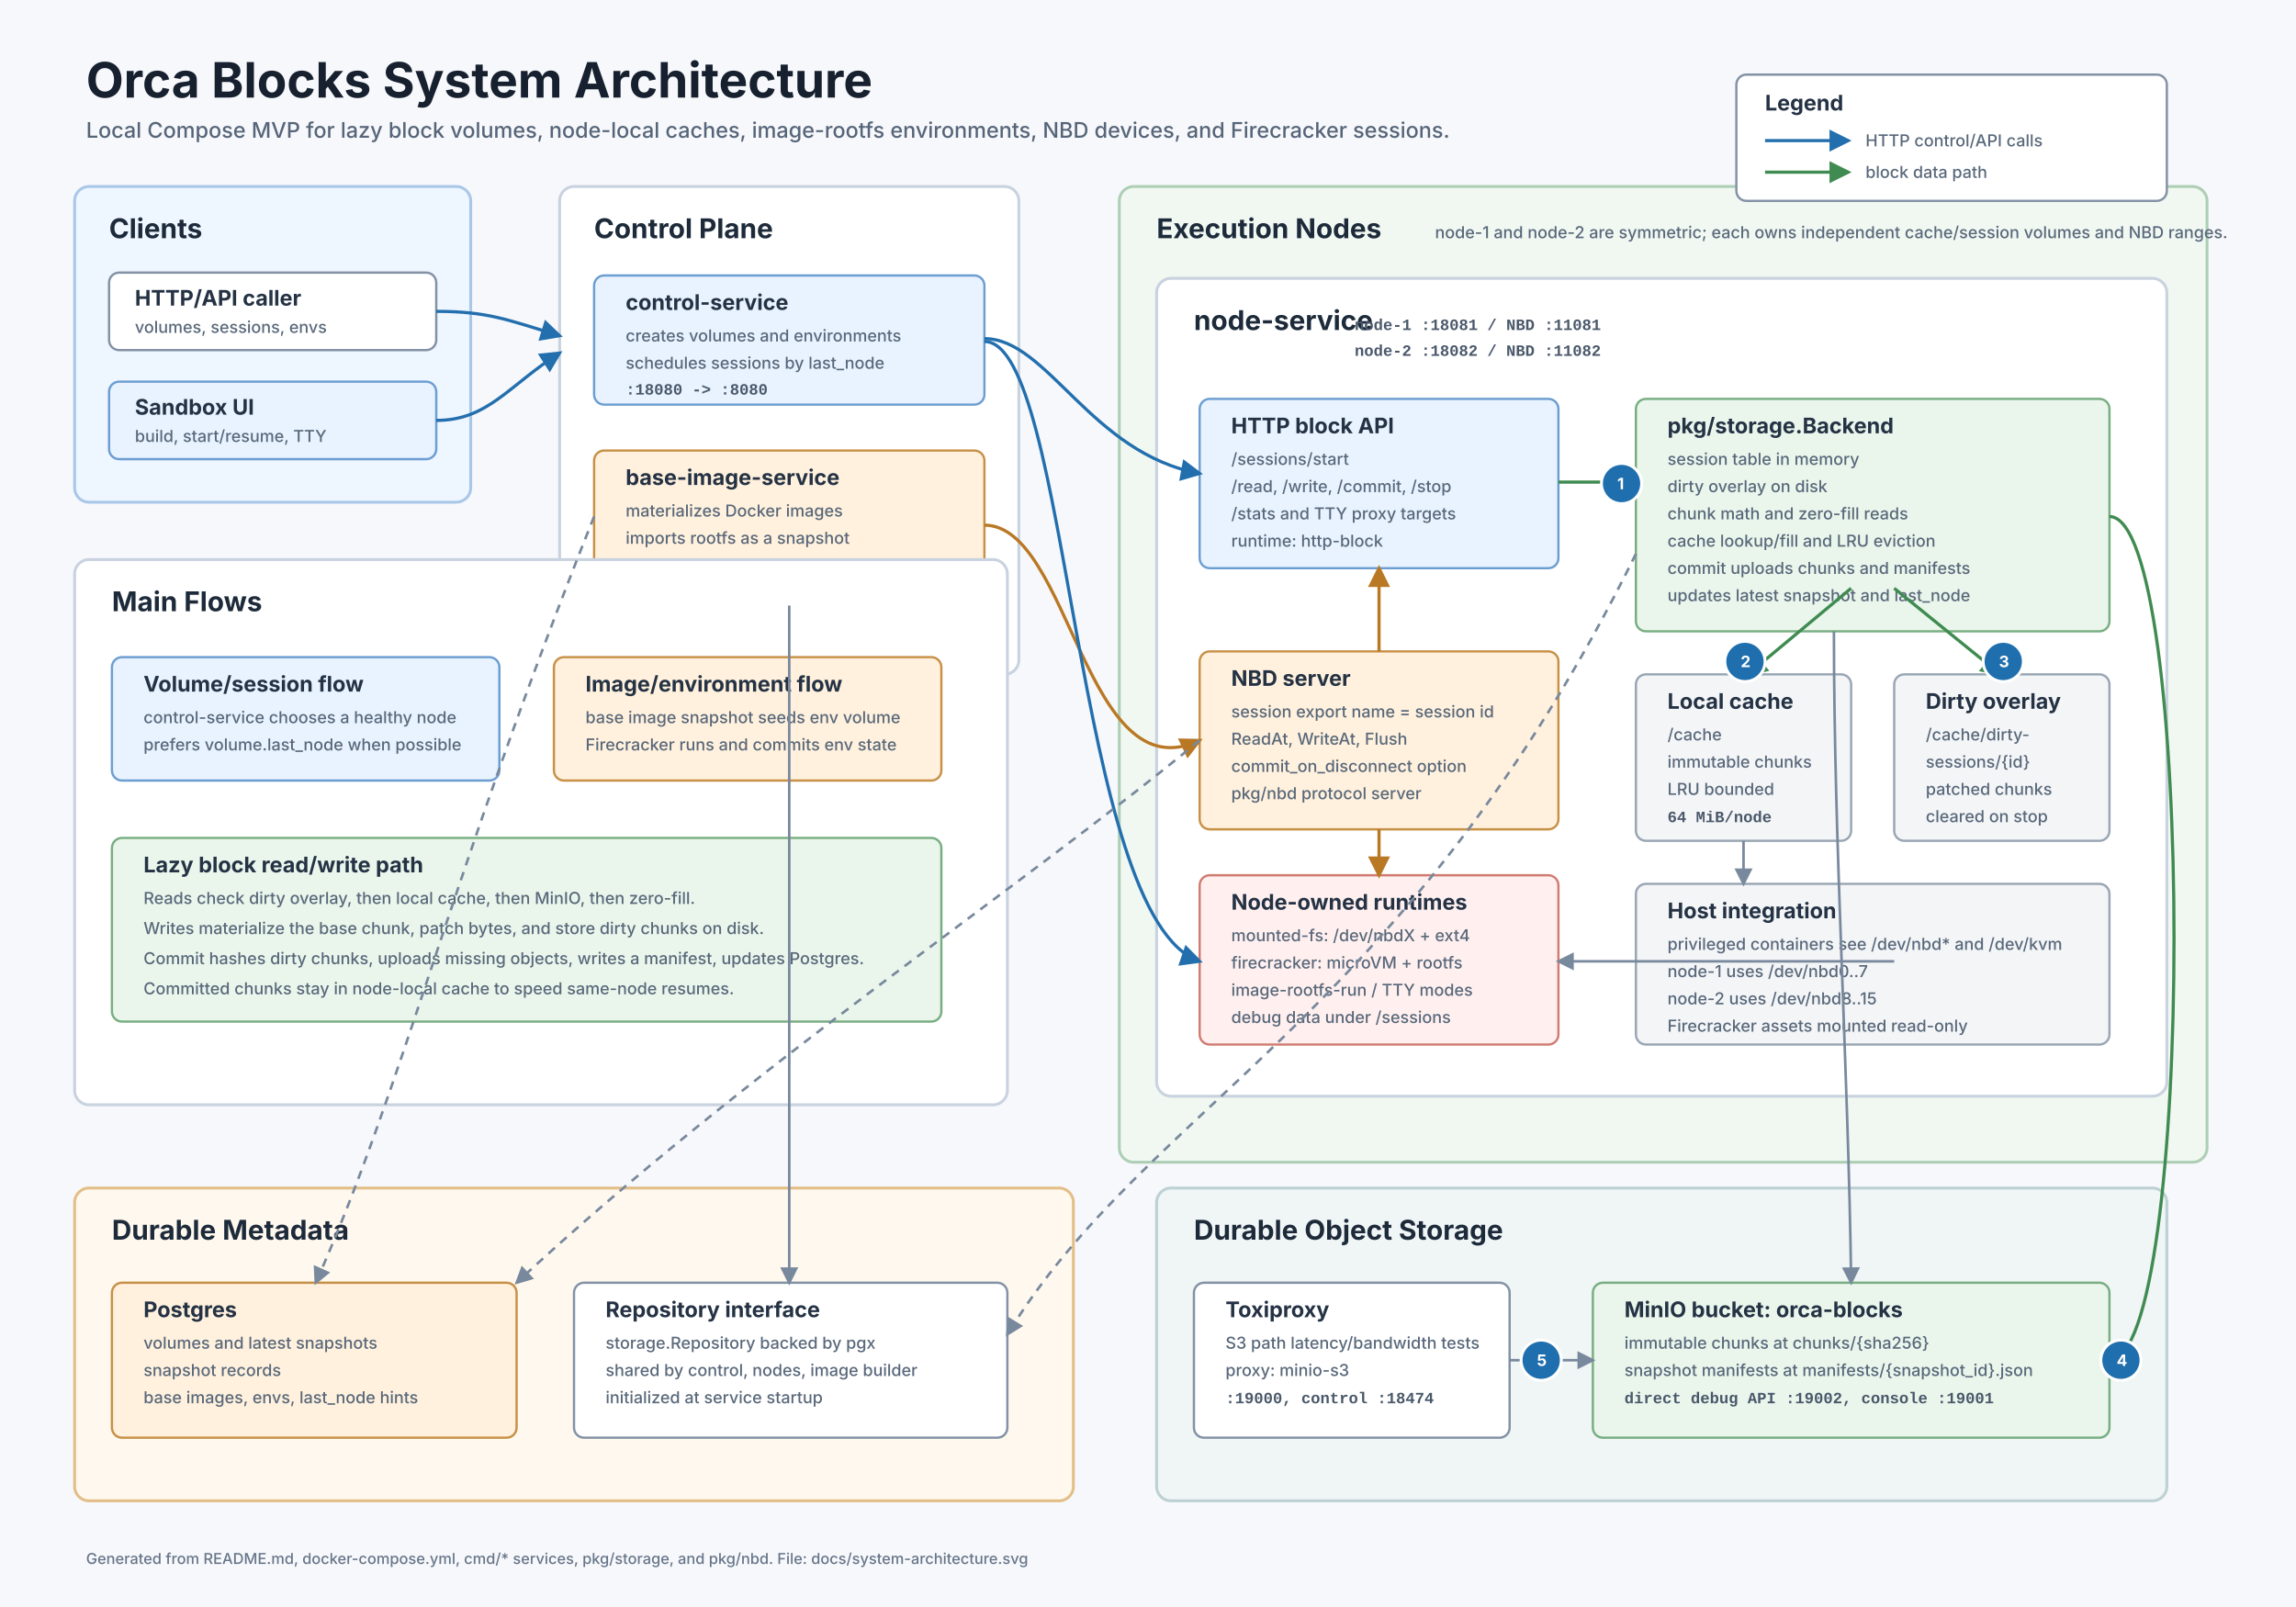
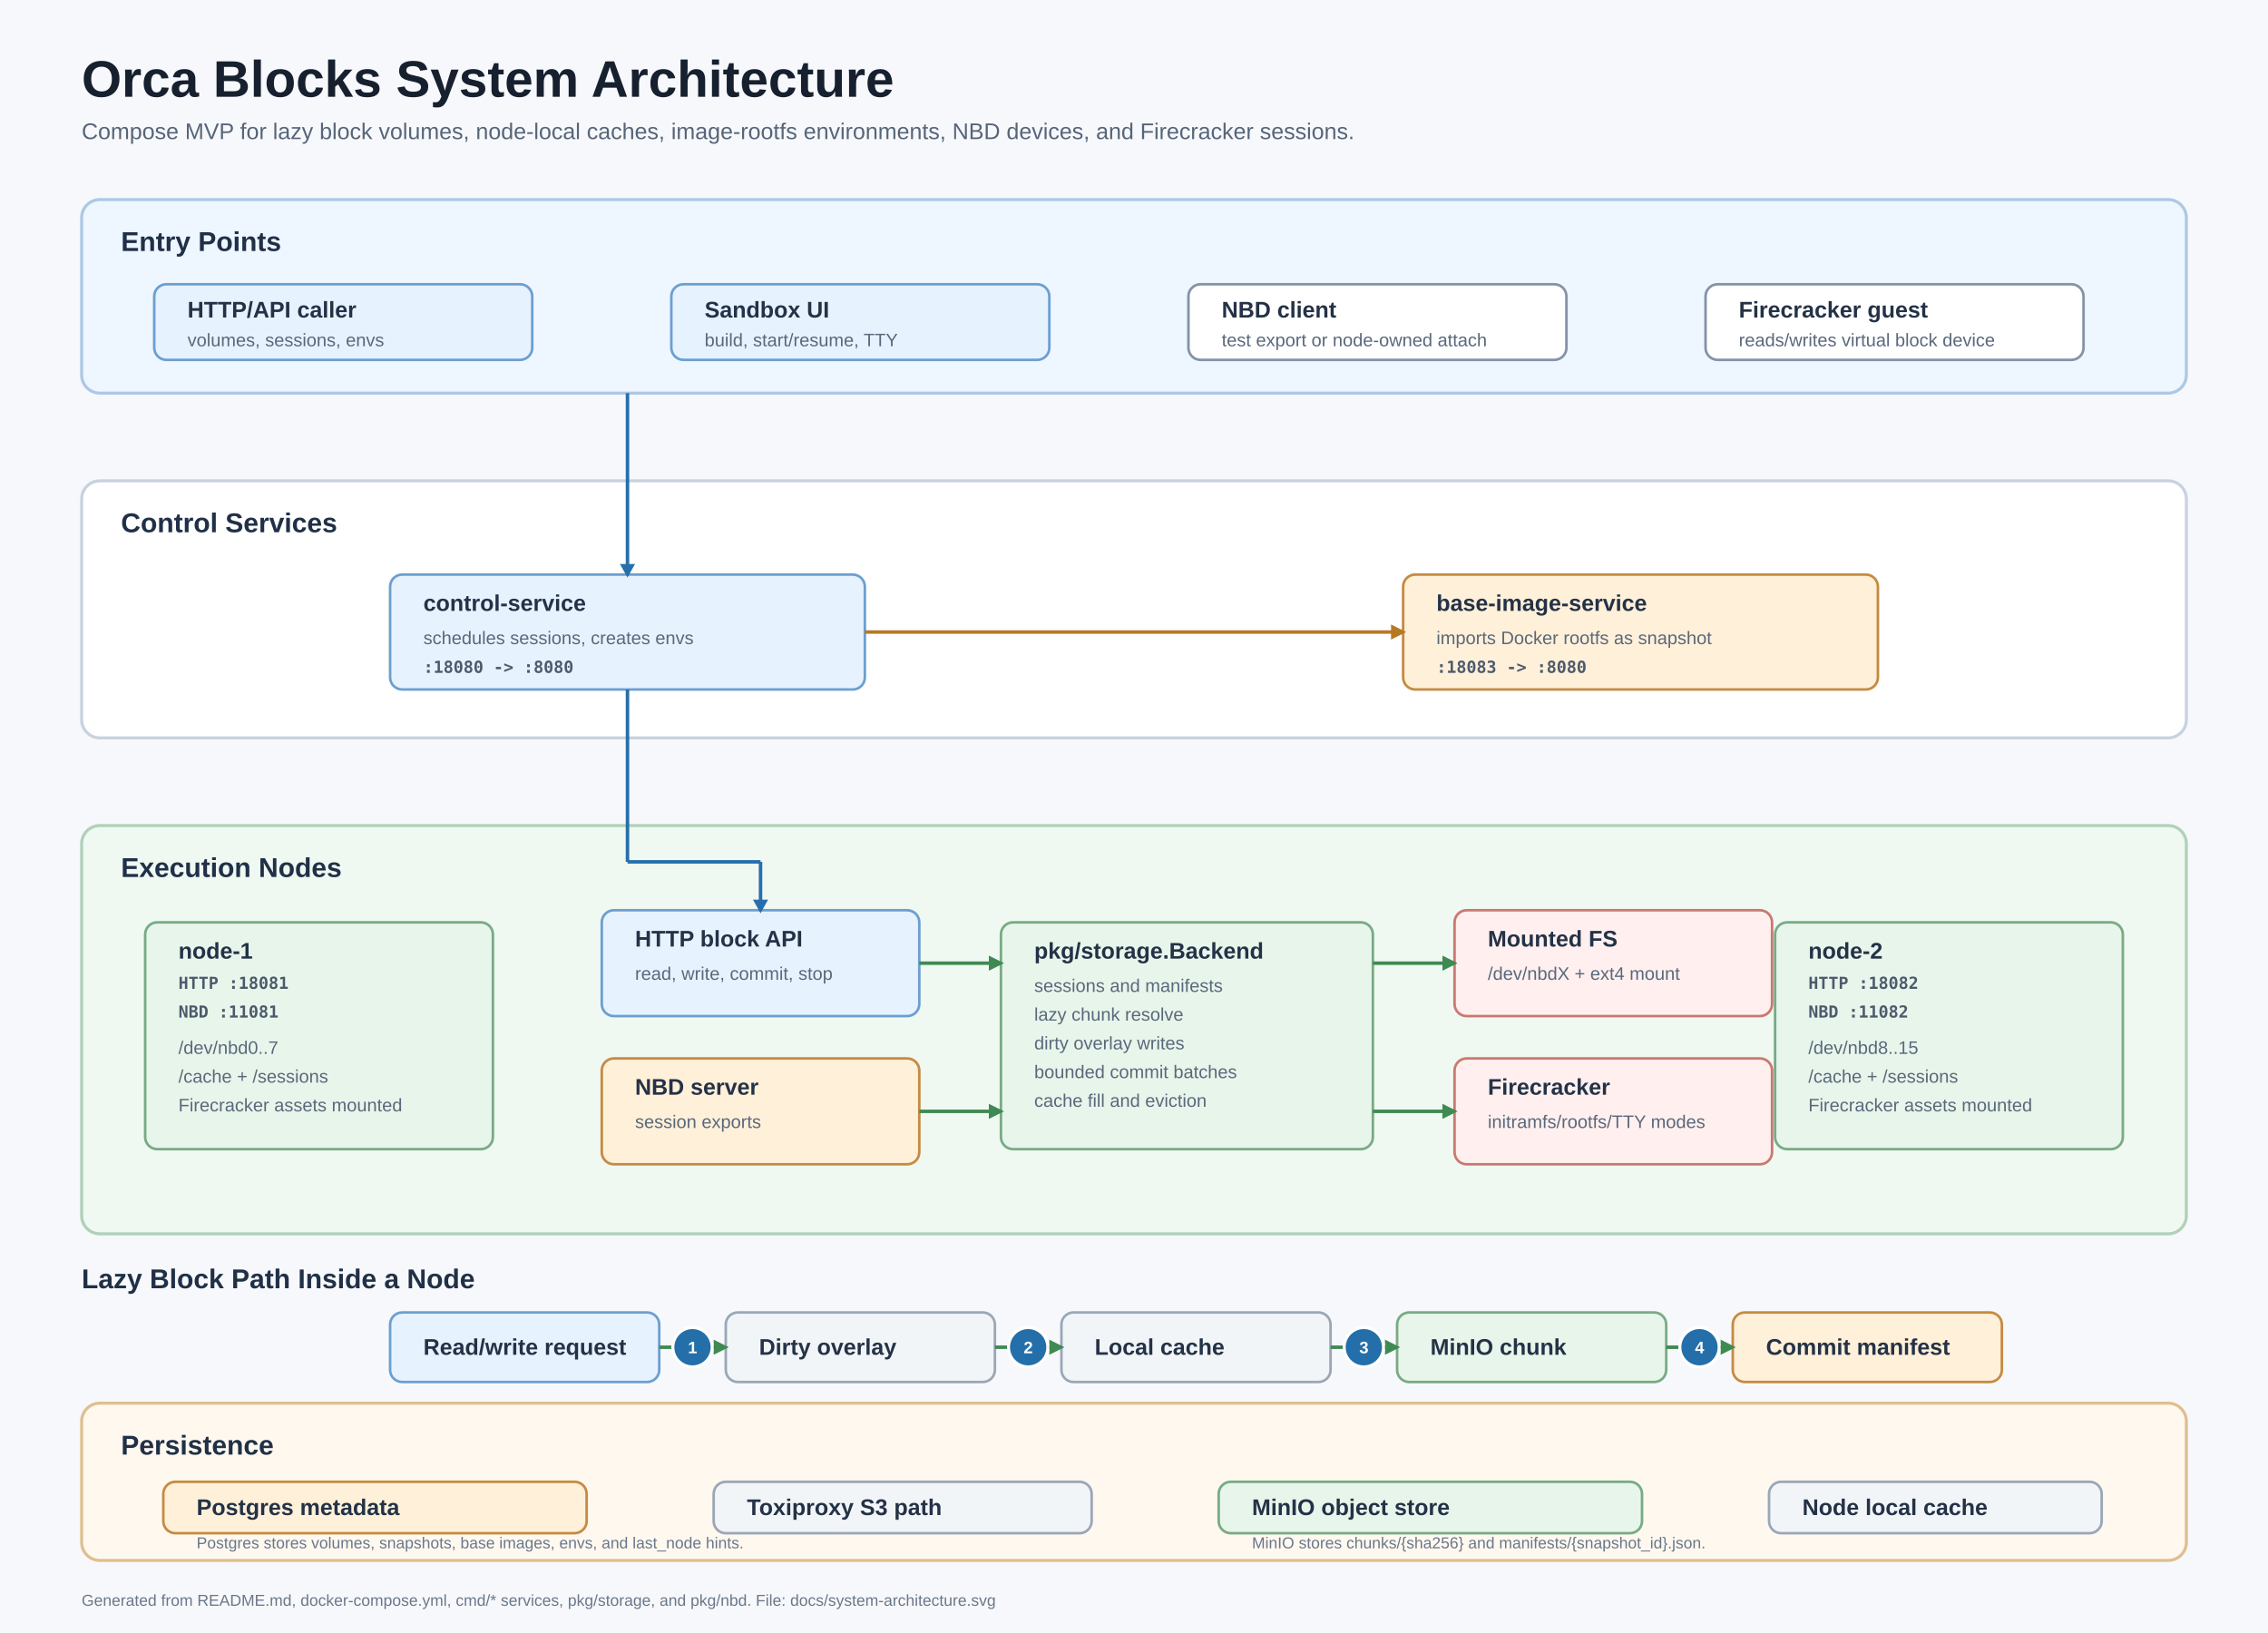
- <svg xmlns="http://www.w3.org/2000/svg" width="1600" height="1120" viewBox="0 0 1600 1120" role="img" aria-labelledby="title desc">
+ <svg xmlns="http://www.w3.org/2000/svg" width="1500" height="1080" viewBox="0 0 1500 1080" role="img" aria-labelledby="title desc">
  <defs>
    <style>
-       :root {
-         color-scheme: light;
-       }
      .bg { fill: #f7f8fb; }
-       .panel { fill: #ffffff; stroke: #c9d2df; stroke-width: 2; rx: 10; }
-       .panel-soft { fill: #f0f5f6; stroke: #bdd1d4; stroke-width: 2; rx: 10; }
-       .panel-warm { fill: #fff8ee; stroke: #e3bf88; stroke-width: 2; rx: 10; }
-       .panel-green { fill: #f1f8f2; stroke: #aecfb5; stroke-width: 2; rx: 10; }
-       .panel-blue { fill: #eef6ff; stroke: #a9c8e8; stroke-width: 2; rx: 10; }
-       .box { fill: #ffffff; stroke: #8392a5; stroke-width: 1.6; rx: 7; }
-       .box-blue { fill: #e8f3ff; stroke: #6d9ed1; stroke-width: 1.6; rx: 7; }
-       .box-green { fill: #eaf6ec; stroke: #79ae82; stroke-width: 1.6; rx: 7; }
-       .box-orange { fill: #fff1dd; stroke: #c89148; stroke-width: 1.6; rx: 7; }
-       .box-red { fill: #fff0ef; stroke: #cf7d73; stroke-width: 1.6; rx: 7; }
-       .box-gray { fill: #f3f5f7; stroke: #9aa6b4; stroke-width: 1.6; rx: 7; }
-       .title { font: 700 34px Inter, ui-sans-serif, system-ui, -apple-system, BlinkMacSystemFont, "Segoe UI", sans-serif; fill: #17202e; }
-       .subtitle { font: 500 15px Inter, ui-sans-serif, system-ui, -apple-system, BlinkMacSystemFont, "Segoe UI", sans-serif; fill: #566579; }
-       .h2 { font: 700 19px Inter, ui-sans-serif, system-ui, -apple-system, BlinkMacSystemFont, "Segoe UI", sans-serif; fill: #1d2a3a; }
-       .h3 { font: 700 15px Inter, ui-sans-serif, system-ui, -apple-system, BlinkMacSystemFont, "Segoe UI", sans-serif; fill: #243244; }
-       .label { font: 600 13px Inter, ui-sans-serif, system-ui, -apple-system, BlinkMacSystemFont, "Segoe UI", sans-serif; fill: #263447; }
-       .small { font: 500 11.5px Inter, ui-sans-serif, system-ui, -apple-system, BlinkMacSystemFont, "Segoe UI", sans-serif; fill: #59687a; }
-       .tiny { font: 500 10.5px Inter, ui-sans-serif, system-ui, -apple-system, BlinkMacSystemFont, "Segoe UI", sans-serif; fill: #667589; }
-       .mono { font: 600 11px "SFMono-Regular", Consolas, "Liberation Mono", monospace; fill: #4a586a; }
-       .arrow { fill: none; stroke: #4f6278; stroke-width: 2; marker-end: url(#arrow); }
-       .arrow-soft { fill: none; stroke: #79899d; stroke-width: 1.8; marker-end: url(#arrow-soft); }
-       .arrow-blue { fill: none; stroke: #236fae; stroke-width: 2.2; marker-end: url(#arrow-blue); }
-       .arrow-green { fill: none; stroke: #3f8b51; stroke-width: 2.2; marker-end: url(#arrow-green); }
-       .arrow-orange { fill: none; stroke: #b97824; stroke-width: 2.2; marker-end: url(#arrow-orange); }
-       .arrow-dashed { fill: none; stroke: #79899d; stroke-width: 1.8; stroke-dasharray: 6 5; marker-end: url(#arrow-soft); }
-       .flow-num { fill: #1f6fae; stroke: #ffffff; stroke-width: 2; }
-       .flow-text { font: 700 11px Inter, ui-sans-serif, system-ui, -apple-system, BlinkMacSystemFont, "Segoe UI", sans-serif; fill: #ffffff; }
+       .title { font-family: Arial; font-size: 34px; font-weight: 700; fill: #17202e; }
+       .subtitle { font-family: Arial; font-size: 15px; font-weight: 500; fill: #566579; }
+       .section { fill: #ffffff; stroke: #c8d2df; stroke-width: 2; rx: 12; }
+       .section-blue { fill: #eef6ff; stroke: #acc8e5; stroke-width: 2; rx: 12; }
+       .section-green { fill: #f0f8f2; stroke: #b0d1b8; stroke-width: 2; rx: 12; }
+       .section-warm { fill: #fff8ef; stroke: #dfbf8f; stroke-width: 2; rx: 12; }
+       .box { fill: #ffffff; stroke: #8493a6; stroke-width: 1.7; rx: 8; }
+       .box-blue { fill: #e7f2ff; stroke: #6c9fd0; stroke-width: 1.7; rx: 8; }
+       .box-green { fill: #e8f5eb; stroke: #78ab84; stroke-width: 1.7; rx: 8; }
+       .box-orange { fill: #fff0d9; stroke: #c58b42; stroke-width: 1.7; rx: 8; }
+       .box-red { fill: #fff0ef; stroke: #c97970; stroke-width: 1.7; rx: 8; }
+       .box-gray { fill: #f2f5f8; stroke: #9aa7b7; stroke-width: 1.7; rx: 8; }
+       .h2 { font-family: Arial; font-size: 18px; font-weight: 700; fill: #203047; }
+       .h3 { font-family: Arial; font-size: 15px; font-weight: 700; fill: #243247; }
+       .small { font-family: Arial; font-size: 12px; font-weight: 500; fill: #5a687b; }
+       .tiny { font-family: Arial; font-size: 10.5px; font-weight: 500; fill: #68778b; }
+       .mono { font-family: monospace; font-size: 11px; font-weight: 600; fill: #4d5a6c; }
+       .arrow { fill: none; stroke: #50637a; stroke-width: 2.1; marker-end: url(#arrow); }
+       .arrow-blue { fill: none; stroke: #266fac; stroke-width: 2.3; marker-end: url(#arrow-blue); }
+       .arrow-green { fill: none; stroke: #3f8a52; stroke-width: 2.3; marker-end: url(#arrow-green); }
+       .arrow-orange { fill: none; stroke: #b77925; stroke-width: 2.3; marker-end: url(#arrow-orange); }
+       .arrow-dashed { fill: none; stroke: #8290a3; stroke-width: 1.8; stroke-dasharray: 7 6; marker-end: url(#arrow-soft); }
+       .badge { fill: #246faa; stroke: #ffffff; stroke-width: 2; }
+       .badge-text { font-family: Arial; font-size: 11px; font-weight: 700; fill: #ffffff; }
    </style>
    <marker id="arrow" viewBox="0 0 10 10" refX="8.5" refY="5" markerWidth="7" markerHeight="7" orient="auto-start-reverse">
-       <path d="M 0 0 L 10 5 L 0 10 z" fill="#4f6278" />
+       <path d="M0 0 L10 5 L0 10 Z" fill="#50637a" />
+     </marker>
+     <marker id="arrow-blue" viewBox="0 0 10 10" refX="8.5" refY="5" markerWidth="7" markerHeight="7" orient="auto-start-reverse">
+       <path d="M0 0 L10 5 L0 10 Z" fill="#266fac" />
+     </marker>
+     <marker id="arrow-green" viewBox="0 0 10 10" refX="8.5" refY="5" markerWidth="7" markerHeight="7" orient="auto-start-reverse">
+       <path d="M0 0 L10 5 L0 10 Z" fill="#3f8a52" />
+     </marker>
+     <marker id="arrow-orange" viewBox="0 0 10 10" refX="8.5" refY="5" markerWidth="7" markerHeight="7" orient="auto-start-reverse">
+       <path d="M0 0 L10 5 L0 10 Z" fill="#b77925" />
    </marker>
    <marker id="arrow-soft" viewBox="0 0 10 10" refX="8.5" refY="5" markerWidth="7" markerHeight="7" orient="auto-start-reverse">
-       <path d="M 0 0 L 10 5 L 0 10 z" fill="#79899d" />
-     </marker>
-     <marker id="arrow-blue" viewBox="0 0 10 10" refX="8.5" refY="5" markerWidth="7" markerHeight="7" orient="auto-start-reverse">
-       <path d="M 0 0 L 10 5 L 0 10 z" fill="#236fae" />
-     </marker>
-     <marker id="arrow-green" viewBox="0 0 10 10" refX="8.5" refY="5" markerWidth="7" markerHeight="7" orient="auto-start-reverse">
-       <path d="M 0 0 L 10 5 L 0 10 z" fill="#3f8b51" />
-     </marker>
-     <marker id="arrow-orange" viewBox="0 0 10 10" refX="8.5" refY="5" markerWidth="7" markerHeight="7" orient="auto-start-reverse">
-       <path d="M 0 0 L 10 5 L 0 10 z" fill="#b97824" />
+       <path d="M0 0 L10 5 L0 10 Z" fill="#8290a3" />
    </marker>
  </defs>
-   <rect class="bg" x="0" y="0" width="1600" height="1120" />
-   <text class="title" x="60" y="68">Orca Blocks System Architecture</text>
-   <text class="subtitle" x="60" y="96">Local Compose MVP for lazy block volumes, node-local caches, image-rootfs environments, NBD devices, and Firecracker sessions.</text>
-   <rect class="panel-blue" x="52" y="130" width="276" height="220" />
-   <text class="h2" x="76" y="166">Clients</text>
-   <rect class="box" x="76" y="190" width="228" height="54" />
-   <text class="h3" x="94" y="213">HTTP/API caller</text>
-   <text class="small" x="94" y="232">volumes, sessions, envs</text>
-   <rect class="box-blue" x="76" y="266" width="228" height="54" />
-   <text class="h3" x="94" y="289">Sandbox UI</text>
-   <text class="small" x="94" y="308">build, start/resume, TTY</text>
-   <rect class="panel" x="390" y="130" width="320" height="340" />
-   <text class="h2" x="414" y="166">Control Plane</text>
-   <rect class="box-blue" x="414" y="192" width="272" height="90" />
-   <text class="h3" x="436" y="216">control-service</text>
-   <text class="small" x="436" y="238">creates volumes and environments</text>
-   <text class="small" x="436" y="257">schedules sessions by last_node</text>
-   <text class="mono" x="436" y="275">:18080 -&gt; :8080</text>
-   <rect class="box-orange" x="414" y="314" width="272" height="108" />
-   <text class="h3" x="436" y="338">base-image-service</text>
-   <text class="small" x="436" y="360">materializes Docker images</text>
-   <text class="small" x="436" y="379">imports rootfs as a snapshot</text>
-   <text class="small" x="436" y="398">records BaseImage metadata</text>
-   <text class="mono" x="436" y="416">:18083 -&gt; :8080</text>
-   <rect class="panel-green" x="780" y="130" width="758" height="680" />
-   <text class="h2" x="806" y="166">Execution Nodes</text>
-   <text class="small" x="1000" y="166">node-1 and node-2 are symmetric; each owns independent cache/session volumes and NBD ranges.</text>
-   <rect class="panel" x="806" y="194" width="704" height="570" />
-   <text class="h2" x="832" y="230">node-service</text>
-   <text class="mono" x="944" y="230">node-1 :18081 / NBD :11081</text>
-   <text class="mono" x="944" y="248">node-2 :18082 / NBD :11082</text>
-   <rect class="box-blue" x="836" y="278" width="250" height="118" />
-   <text class="h3" x="858" y="302">HTTP block API</text>
-   <text class="small" x="858" y="324">/sessions/start</text>
-   <text class="small" x="858" y="343">/read, /write, /commit, /stop</text>
-   <text class="small" x="858" y="362">/stats and TTY proxy targets</text>
-   <text class="small" x="858" y="381">runtime: http-block</text>
-   <rect class="box-green" x="1140" y="278" width="330" height="162" />
-   <text class="h3" x="1162" y="302">pkg/storage.Backend</text>
-   <text class="small" x="1162" y="324">session table in memory</text>
-   <text class="small" x="1162" y="343">dirty overlay on disk</text>
-   <text class="small" x="1162" y="362">chunk math and zero-fill reads</text>
-   <text class="small" x="1162" y="381">cache lookup/fill and LRU eviction</text>
-   <text class="small" x="1162" y="400">commit uploads chunks and manifests</text>
-   <text class="small" x="1162" y="419">updates latest snapshot and last_node</text>
-   <rect class="box-orange" x="836" y="454" width="250" height="124" />
-   <text class="h3" x="858" y="478">NBD server</text>
-   <text class="small" x="858" y="500">session export name = session id</text>
-   <text class="small" x="858" y="519">ReadAt, WriteAt, Flush</text>
-   <text class="small" x="858" y="538">commit_on_disconnect option</text>
-   <text class="small" x="858" y="557">pkg/nbd protocol server</text>
-   <rect class="box-red" x="836" y="610" width="250" height="118" />
-   <text class="h3" x="858" y="634">Node-owned runtimes</text>
-   <text class="small" x="858" y="656">mounted-fs: /dev/nbdX + ext4</text>
-   <text class="small" x="858" y="675">firecracker: microVM + rootfs</text>
-   <text class="small" x="858" y="694">image-rootfs-run / TTY modes</text>
-   <text class="small" x="858" y="713">debug data under /sessions</text>
-   <rect class="box-gray" x="1140" y="470" width="150" height="116" />
-   <text class="h3" x="1162" y="494">Local cache</text>
-   <text class="small" x="1162" y="516">/cache</text>
-   <text class="small" x="1162" y="535">immutable chunks</text>
-   <text class="small" x="1162" y="554">LRU bounded</text>
-   <text class="mono" x="1162" y="573">64 MiB/node</text>
-   <rect class="box-gray" x="1320" y="470" width="150" height="116" />
-   <text class="h3" x="1342" y="494">Dirty overlay</text>
-   <text class="small" x="1342" y="516">/cache/dirty-</text>
-   <text class="small" x="1342" y="535">sessions/{id}</text>
-   <text class="small" x="1342" y="554">patched chunks</text>
-   <text class="small" x="1342" y="573">cleared on stop</text>
-   <rect class="box-gray" x="1140" y="616" width="330" height="112" />
-   <text class="h3" x="1162" y="640">Host integration</text>
-   <text class="small" x="1162" y="662">privileged containers see /dev/nbd* and /dev/kvm</text>
-   <text class="small" x="1162" y="681">node-1 uses /dev/nbd0..7</text>
-   <text class="small" x="1162" y="700">node-2 uses /dev/nbd8..15</text>
-   <text class="small" x="1162" y="719">Firecracker assets mounted read-only</text>
-   <rect class="panel-warm" x="52" y="828" width="696" height="218" />
-   <text class="h2" x="78" y="864">Durable Metadata</text>
-   <rect class="box-orange" x="78" y="894" width="282" height="108" />
-   <text class="h3" x="100" y="918">Postgres</text>
-   <text class="small" x="100" y="940">volumes and latest snapshots</text>
-   <text class="small" x="100" y="959">snapshot records</text>
-   <text class="small" x="100" y="978">base images, envs, last_node hints</text>
-   <rect class="box" x="400" y="894" width="302" height="108" />
-   <text class="h3" x="422" y="918">Repository interface</text>
-   <text class="small" x="422" y="940">storage.Repository backed by pgx</text>
-   <text class="small" x="422" y="959">shared by control, nodes, image builder</text>
-   <text class="small" x="422" y="978">initialized at service startup</text>
-   <rect class="panel-soft" x="806" y="828" width="704" height="218" />
-   <text class="h2" x="832" y="864">Durable Object Storage</text>
-   <rect class="box" x="832" y="894" width="220" height="108" />
-   <text class="h3" x="854" y="918">Toxiproxy</text>
-   <text class="small" x="854" y="940">S3 path latency/bandwidth tests</text>
-   <text class="small" x="854" y="959">proxy: minio-s3</text>
-   <text class="mono" x="854" y="978">:19000, control :18474</text>
-   <rect class="box-green" x="1110" y="894" width="360" height="108" />
-   <text class="h3" x="1132" y="918">MinIO bucket: orca-blocks</text>
-   <text class="small" x="1132" y="940">immutable chunks at chunks/{sha256}</text>
-   <text class="small" x="1132" y="959">snapshot manifests at manifests/{snapshot_id}.json</text>
-   <text class="mono" x="1132" y="978">direct debug API :19002, console :19001</text>
-   <rect class="panel" x="52" y="390" width="650" height="380" />
-   <text class="h2" x="78" y="426">Main Flows</text>
-   <rect class="box-blue" x="78" y="458" width="270" height="86" />
-   <text class="h3" x="100" y="482">Volume/session flow</text>
-   <text class="small" x="100" y="504">control-service chooses a healthy node</text>
-   <text class="small" x="100" y="523">prefers volume.last_node when possible</text>
-   <rect class="box-orange" x="386" y="458" width="270" height="86" />
-   <text class="h3" x="408" y="482">Image/environment flow</text>
-   <text class="small" x="408" y="504">base image snapshot seeds env volume</text>
-   <text class="small" x="408" y="523">Firecracker runs and commits env state</text>
-   <rect class="box-green" x="78" y="584" width="578" height="128" />
-   <text class="h3" x="100" y="608">Lazy block read/write path</text>
-   <text class="small" x="100" y="630">Reads check dirty overlay, then local cache, then MinIO, then zero-fill.</text>
-   <text class="small" x="100" y="651">Writes materialize the base chunk, patch bytes, and store dirty chunks on disk.</text>
-   <text class="small" x="100" y="672">Commit hashes dirty chunks, uploads missing objects, writes a manifest, updates Postgres.</text>
-   <text class="small" x="100" y="693">Committed chunks stay in node-local cache to speed same-node resumes.</text>
-   <path class="arrow-blue" d="M 304 217 C 340 217 354 223 390 234" />
-   <path class="arrow-blue" d="M 304 293 C 340 293 354 269 390 246" />
-   <path class="arrow-blue" d="M 686 236 C 730 236 760 316 836 330" />
-   <path class="arrow-orange" d="M 686 366 C 746 366 756 554 836 516" />
-   <path class="arrow-blue" d="M 686 238 C 746 238 748 640 836 670" />
-   <path class="arrow-green" d="M 1086 336 C 1110 336 1115 336 1140 336" />
-   <path class="arrow-orange" d="M 961 454 L 961 396" />
-   <path class="arrow-orange" d="M 961 578 L 961 610" />
-   <path class="arrow-green" d="M 1290 410 L 1218 470" />
-   <path class="arrow-green" d="M 1320 410 L 1394 470" />
-   <path class="arrow-green" d="M 1470 360 C 1530 360 1530 948 1470 948" />
-   <path class="arrow-soft" d="M 1215 586 L 1215 616" />
-   <path class="arrow-soft" d="M 1320 670 L 1086 670" />
-   <path class="arrow-soft" d="M 550 422 C 550 540 550 760 550 894" />
-   <path class="arrow-soft" d="M 1278 440 C 1278 590 1288 744 1290 894" />
-   <path class="arrow-soft" d="M 1052 948 L 1110 948" />
-   <path class="arrow-dashed" d="M 414 360 C 314 610 280 760 220 894" />
-   <path class="arrow-dashed" d="M 836 516 C 710 620 520 745 360 894" />
-   <path class="arrow-dashed" d="M 1140 386 C 980 710 800 770 702 930" />
-   <circle class="flow-num" cx="1130" cy="337" r="14" />
-   <text class="flow-text" x="1127" y="341">1</text>
-   <circle class="flow-num" cx="1216" cy="461" r="14" />
-   <text class="flow-text" x="1213" y="465">2</text>
-   <circle class="flow-num" cx="1396" cy="461" r="14" />
-   <text class="flow-text" x="1393" y="465">3</text>
-   <circle class="flow-num" cx="1478" cy="948" r="14" />
-   <text class="flow-text" x="1475" y="952">4</text>
-   <circle class="flow-num" cx="1074" cy="948" r="14" />
-   <text class="flow-text" x="1071" y="952">5</text>
-   <rect class="box" x="1210" y="52" width="300" height="88" />
-   <text class="h3" x="1230" y="77">Legend</text>
-   <line class="arrow-blue" x1="1230" y1="98" x2="1288" y2="98" />
-   <text class="small" x="1300" y="102">HTTP control/API calls</text>
-   <line class="arrow-green" x1="1230" y1="120" x2="1288" y2="120" />
-   <text class="small" x="1300" y="124">block data path</text>
-   <text class="tiny" x="60" y="1090">Generated from README.md, docker-compose.yml, cmd/* services, pkg/storage, and pkg/nbd. File: docs/system-architecture.svg</text>
+   <rect class="bg" width="1500" height="1080" />
+   <text class="title" x="54" y="64">Orca Blocks System Architecture</text>
+   <text class="subtitle" x="54" y="92">Compose MVP for lazy block volumes, node-local caches, image-rootfs environments, NBD devices, and Firecracker sessions.</text>
+   <rect class="section-blue" x="54" y="132" width="1392" height="128" />
+   <text class="h2" x="80" y="166">Entry Points</text>
+   <rect class="box-blue" x="102" y="188" width="250" height="50" />
+   <text class="h3" x="124" y="210">HTTP/API caller</text>
+   <text class="small" x="124" y="229">volumes, sessions, envs</text>
+   <rect class="box-blue" x="444" y="188" width="250" height="50" />
+   <text class="h3" x="466" y="210">Sandbox UI</text>
+   <text class="small" x="466" y="229">build, start/resume, TTY</text>
+   <rect class="box" x="786" y="188" width="250" height="50" />
+   <text class="h3" x="808" y="210">NBD client</text>
+   <text class="small" x="808" y="229">test export or node-owned attach</text>
+   <rect class="box" x="1128" y="188" width="250" height="50" />
+   <text class="h3" x="1150" y="210">Firecracker guest</text>
+   <text class="small" x="1150" y="229">reads/writes virtual block device</text>
+   <rect class="section" x="54" y="318" width="1392" height="170" />
+   <text class="h2" x="80" y="352">Control Services</text>
+   <rect class="box-blue" x="258" y="380" width="314" height="76" />
+   <text class="h3" x="280" y="404">control-service</text>
+   <text class="small" x="280" y="426">schedules sessions, creates envs</text>
+   <text class="mono" x="280" y="445">:18080 -&gt; :8080</text>
+   <rect class="box-orange" x="928" y="380" width="314" height="76" />
+   <text class="h3" x="950" y="404">base-image-service</text>
+   <text class="small" x="950" y="426">imports Docker rootfs as snapshot</text>
+   <text class="mono" x="950" y="445">:18083 -&gt; :8080</text>
+   <rect class="section-green" x="54" y="546" width="1392" height="270" />
+   <text class="h2" x="80" y="580">Execution Nodes</text>
+   <rect class="box-green" x="96" y="610" width="230" height="150" />
+   <text class="h3" x="118" y="634">node-1</text>
+   <text class="mono" x="118" y="654">HTTP :18081</text>
+   <text class="mono" x="118" y="673">NBD  :11081</text>
+   <text class="small" x="118" y="697">/dev/nbd0..7</text>
+   <text class="small" x="118" y="716">/cache + /sessions</text>
+   <text class="small" x="118" y="735">Firecracker assets mounted</text>
+   <rect class="box-green" x="1174" y="610" width="230" height="150" />
+   <text class="h3" x="1196" y="634">node-2</text>
+   <text class="mono" x="1196" y="654">HTTP :18082</text>
+   <text class="mono" x="1196" y="673">NBD  :11082</text>
+   <text class="small" x="1196" y="697">/dev/nbd8..15</text>
+   <text class="small" x="1196" y="716">/cache + /sessions</text>
+   <text class="small" x="1196" y="735">Firecracker assets mounted</text>
+   <rect class="box-blue" x="398" y="602" width="210" height="70" />
+   <text class="h3" x="420" y="626">HTTP block API</text>
+   <text class="small" x="420" y="648">read, write, commit, stop</text>
+   <rect class="box-orange" x="398" y="700" width="210" height="70" />
+   <text class="h3" x="420" y="724">NBD server</text>
+   <text class="small" x="420" y="746">session exports</text>
+   <rect class="box-green" x="662" y="610" width="246" height="150" />
+   <text class="h3" x="684" y="634">pkg/storage.Backend</text>
+   <text class="small" x="684" y="656">sessions and manifests</text>
+   <text class="small" x="684" y="675">lazy chunk resolve</text>
+   <text class="small" x="684" y="694">dirty overlay writes</text>
+   <text class="small" x="684" y="713">bounded commit batches</text>
+   <text class="small" x="684" y="732">cache fill and eviction</text>
+   <rect class="box-red" x="962" y="602" width="210" height="70" />
+   <text class="h3" x="984" y="626">Mounted FS</text>
+   <text class="small" x="984" y="648">/dev/nbdX + ext4 mount</text>
+   <rect class="box-red" x="962" y="700" width="210" height="70" />
+   <text class="h3" x="984" y="724">Firecracker</text>
+   <text class="small" x="984" y="746">initramfs/rootfs/TTY modes</text>
+   <rect class="section-warm" x="54" y="928" width="1392" height="104" />
+   <text class="h2" x="80" y="962">Persistence</text>
+   <rect class="box-orange" x="108" y="980" width="280" height="34" />
+   <text class="h3" x="130" y="1002">Postgres metadata</text>
+   <rect class="box-gray" x="472" y="980" width="250" height="34" />
+   <text class="h3" x="494" y="1002">Toxiproxy S3 path</text>
+   <rect class="box-green" x="806" y="980" width="280" height="34" />
+   <text class="h3" x="828" y="1002">MinIO object store</text>
+   <rect class="box-gray" x="1170" y="980" width="220" height="34" />
+   <text class="h3" x="1192" y="1002">Node local cache</text>
+   <line x1="415" y1="260" x2="415" y2="380" stroke="#266fac" stroke-width="2.3" />
+   <polygon points="410,373 420,373 415,382" fill="#266fac" />
+   <line x1="572" y1="418" x2="928" y2="418" stroke="#b77925" stroke-width="2.3" />
+   <polygon points="920,413 920,423 930,418" fill="#b77925" />
+   <line x1="415" y1="456" x2="415" y2="570" stroke="#266fac" stroke-width="2.3" />
+   <line x1="415" y1="570" x2="503" y2="570" stroke="#266fac" stroke-width="2.3" />
+   <line x1="503" y1="570" x2="503" y2="602" stroke="#266fac" stroke-width="2.3" />
+   <polygon points="498,595 508,595 503,604" fill="#266fac" />
+   <line x1="608" y1="637" x2="662" y2="637" stroke="#3f8a52" stroke-width="2.3" />
+   <polygon points="654,632 654,642 664,637" fill="#3f8a52" />
+   <line x1="608" y1="735" x2="662" y2="735" stroke="#3f8a52" stroke-width="2.3" />
+   <polygon points="654,730 654,740 664,735" fill="#3f8a52" />
+   <line x1="908" y1="637" x2="962" y2="637" stroke="#3f8a52" stroke-width="2.3" />
+   <polygon points="954,632 954,642 964,637" fill="#3f8a52" />
+   <line x1="908" y1="735" x2="962" y2="735" stroke="#3f8a52" stroke-width="2.3" />
+   <polygon points="954,730 954,740 964,735" fill="#3f8a52" />
+   <text class="h2" x="54" y="852">Lazy Block Path Inside a Node</text>
+   <rect class="box-blue" x="258" y="868" width="178" height="46" />
+   <text class="h3" x="280" y="896">Read/write request</text>
+   <rect class="box-gray" x="480" y="868" width="178" height="46" />
+   <text class="h3" x="502" y="896">Dirty overlay</text>
+   <rect class="box-gray" x="702" y="868" width="178" height="46" />
+   <text class="h3" x="724" y="896">Local cache</text>
+   <rect class="box-green" x="924" y="868" width="178" height="46" />
+   <text class="h3" x="946" y="896">MinIO chunk</text>
+   <rect class="box-orange" x="1146" y="868" width="178" height="46" />
+   <text class="h3" x="1168" y="896">Commit manifest</text>
+   <line x1="436" y1="891" x2="480" y2="891" stroke="#3f8a52" stroke-width="2.3" />
+   <polygon points="472,886 472,896 482,891" fill="#3f8a52" />
+   <line x1="658" y1="891" x2="702" y2="891" stroke="#3f8a52" stroke-width="2.3" />
+   <polygon points="694,886 694,896 704,891" fill="#3f8a52" />
+   <line x1="880" y1="891" x2="924" y2="891" stroke="#3f8a52" stroke-width="2.3" />
+   <polygon points="916,886 916,896 926,891" fill="#3f8a52" />
+   <line x1="1102" y1="891" x2="1146" y2="891" stroke="#3f8a52" stroke-width="2.3" />
+   <polygon points="1138,886 1138,896 1148,891" fill="#3f8a52" />
+   <circle class="badge" cx="458" cy="891" r="13" />
+   <text class="badge-text" x="455" y="895">1</text>
+   <circle class="badge" cx="680" cy="891" r="13" />
+   <text class="badge-text" x="677" y="895">2</text>
+   <circle class="badge" cx="902" cy="891" r="13" />
+   <text class="badge-text" x="899" y="895">3</text>
+   <circle class="badge" cx="1124" cy="891" r="13" />
+   <text class="badge-text" x="1121" y="895">4</text>
+   <text class="tiny" x="130" y="1024">Postgres stores volumes, snapshots, base images, envs, and last_node hints.</text>
+   <text class="tiny" x="828" y="1024">MinIO stores chunks/{sha256} and manifests/{snapshot_id}.json.</text>
+   <text class="tiny" x="54" y="1062">Generated from README.md, docker-compose.yml, cmd/* services, pkg/storage, and pkg/nbd. File: docs/system-architecture.svg</text>
</svg>
